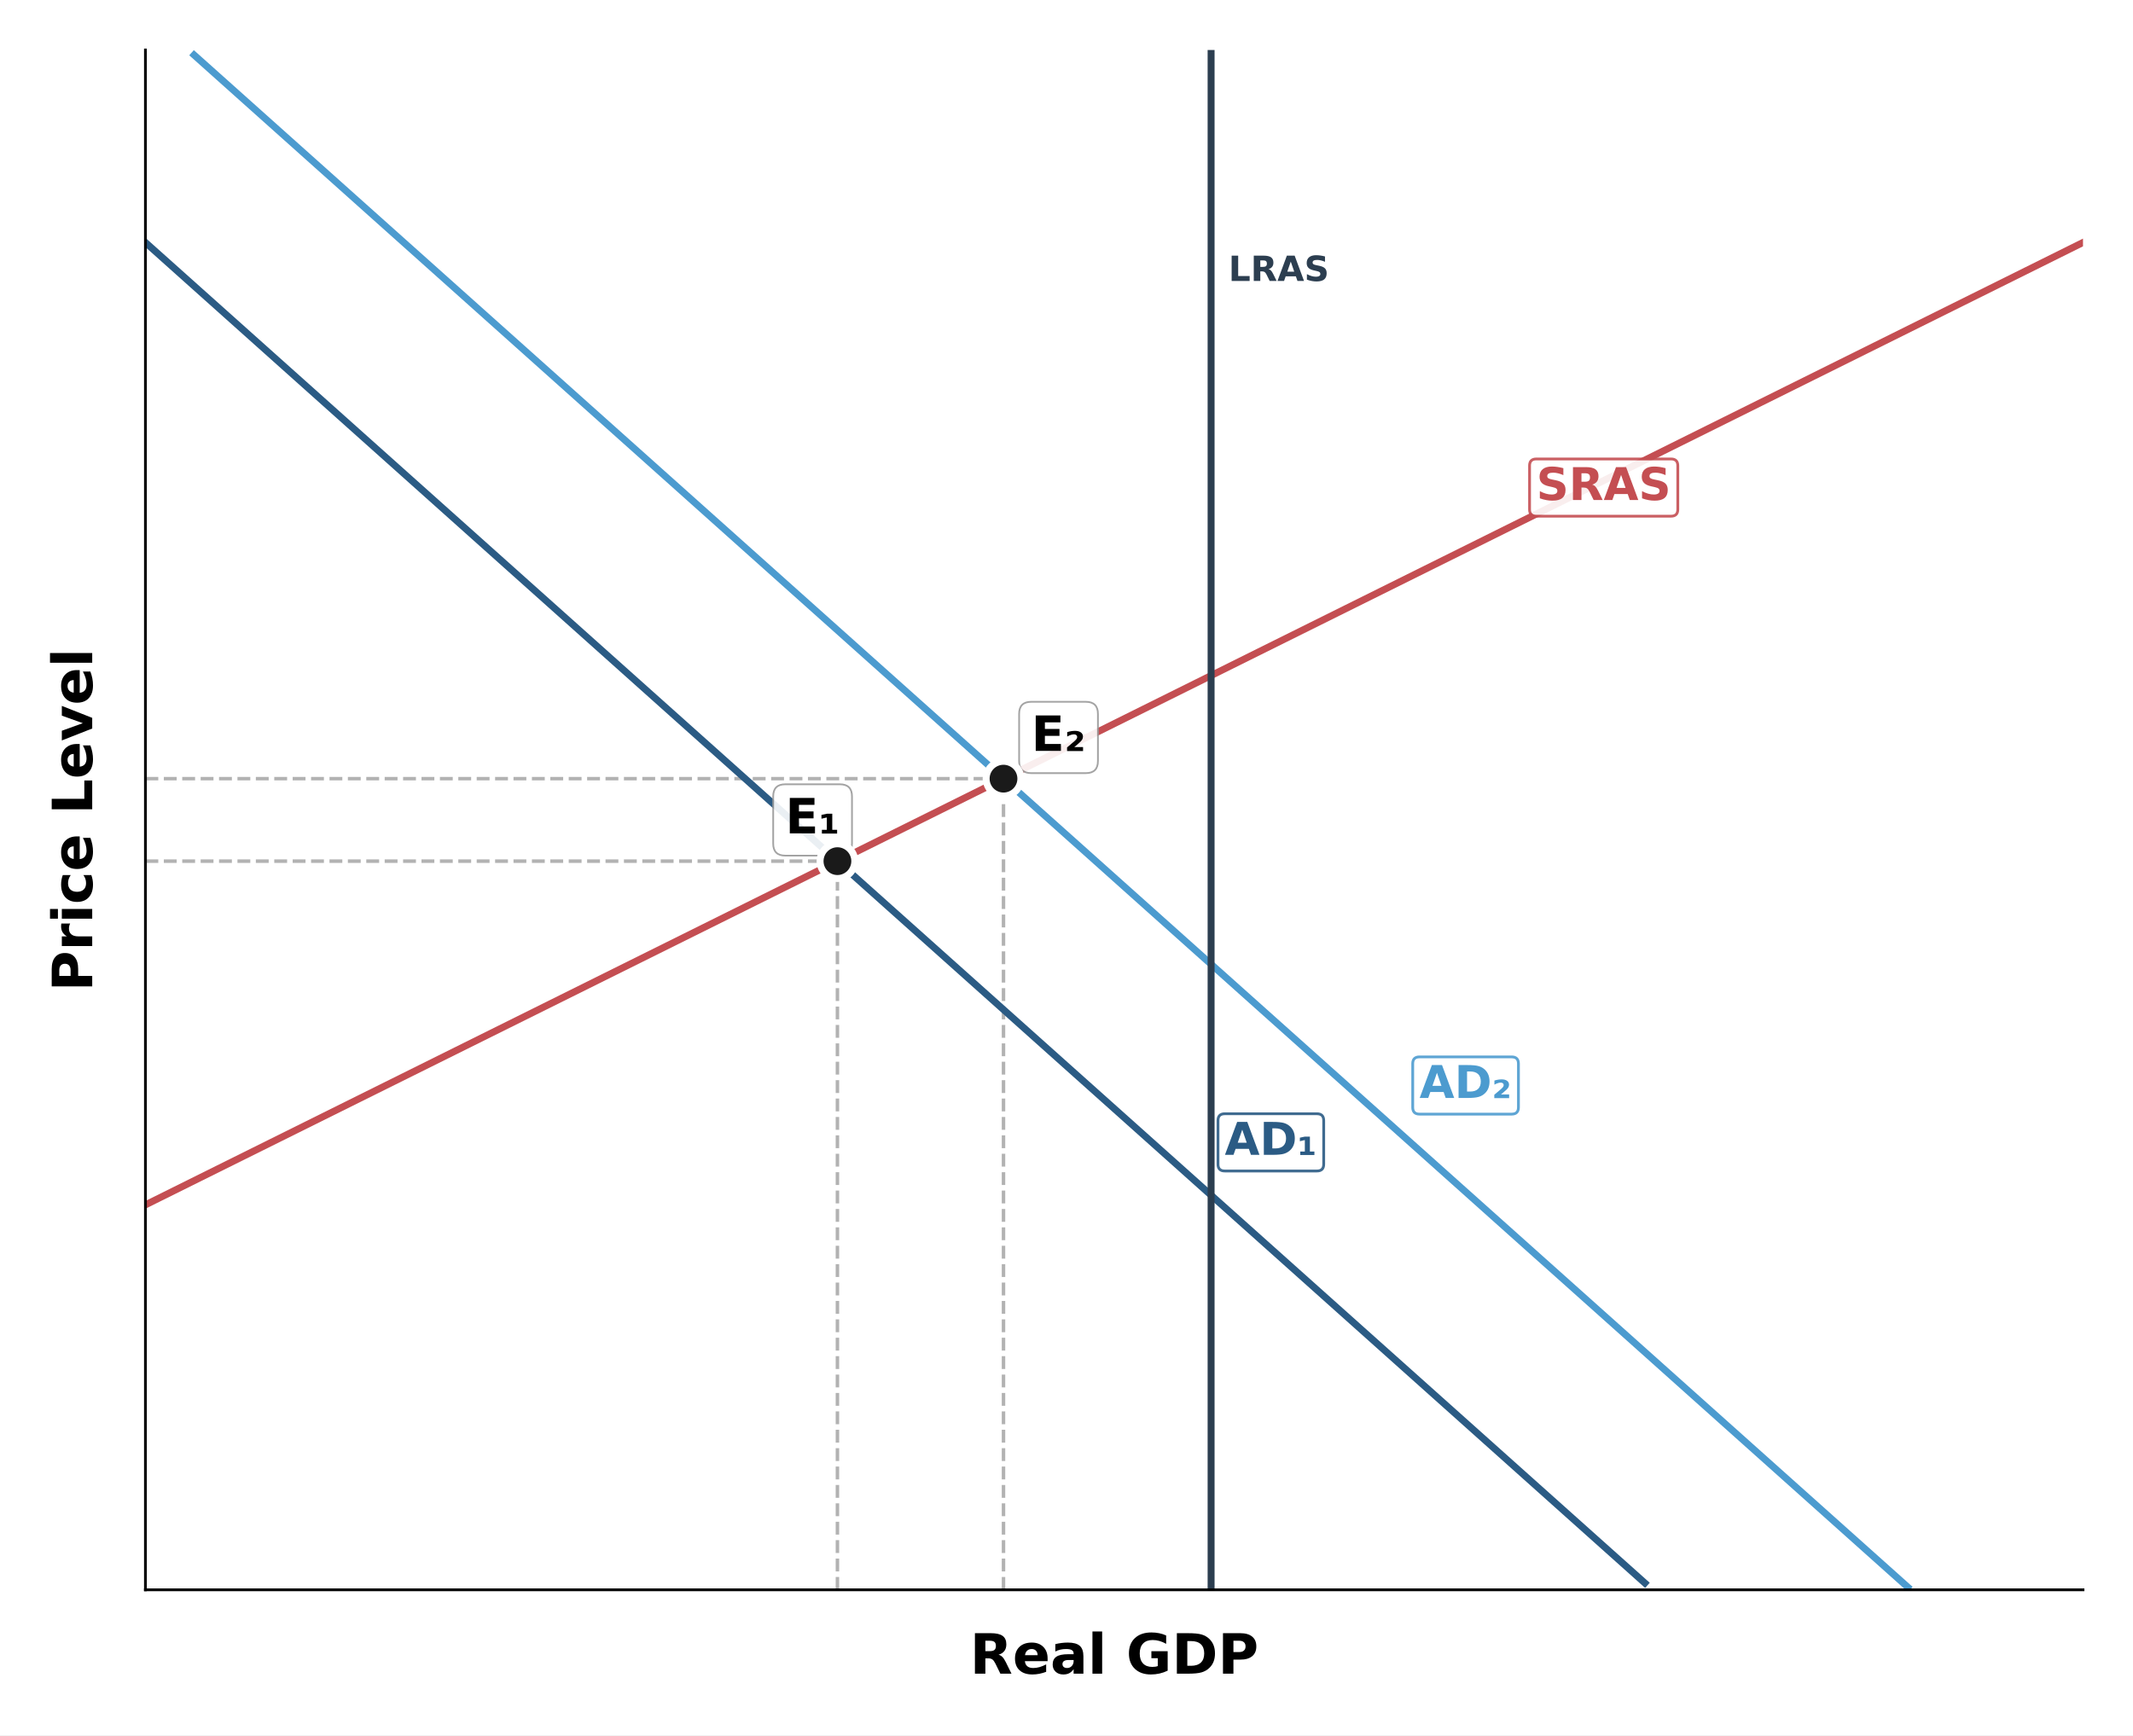
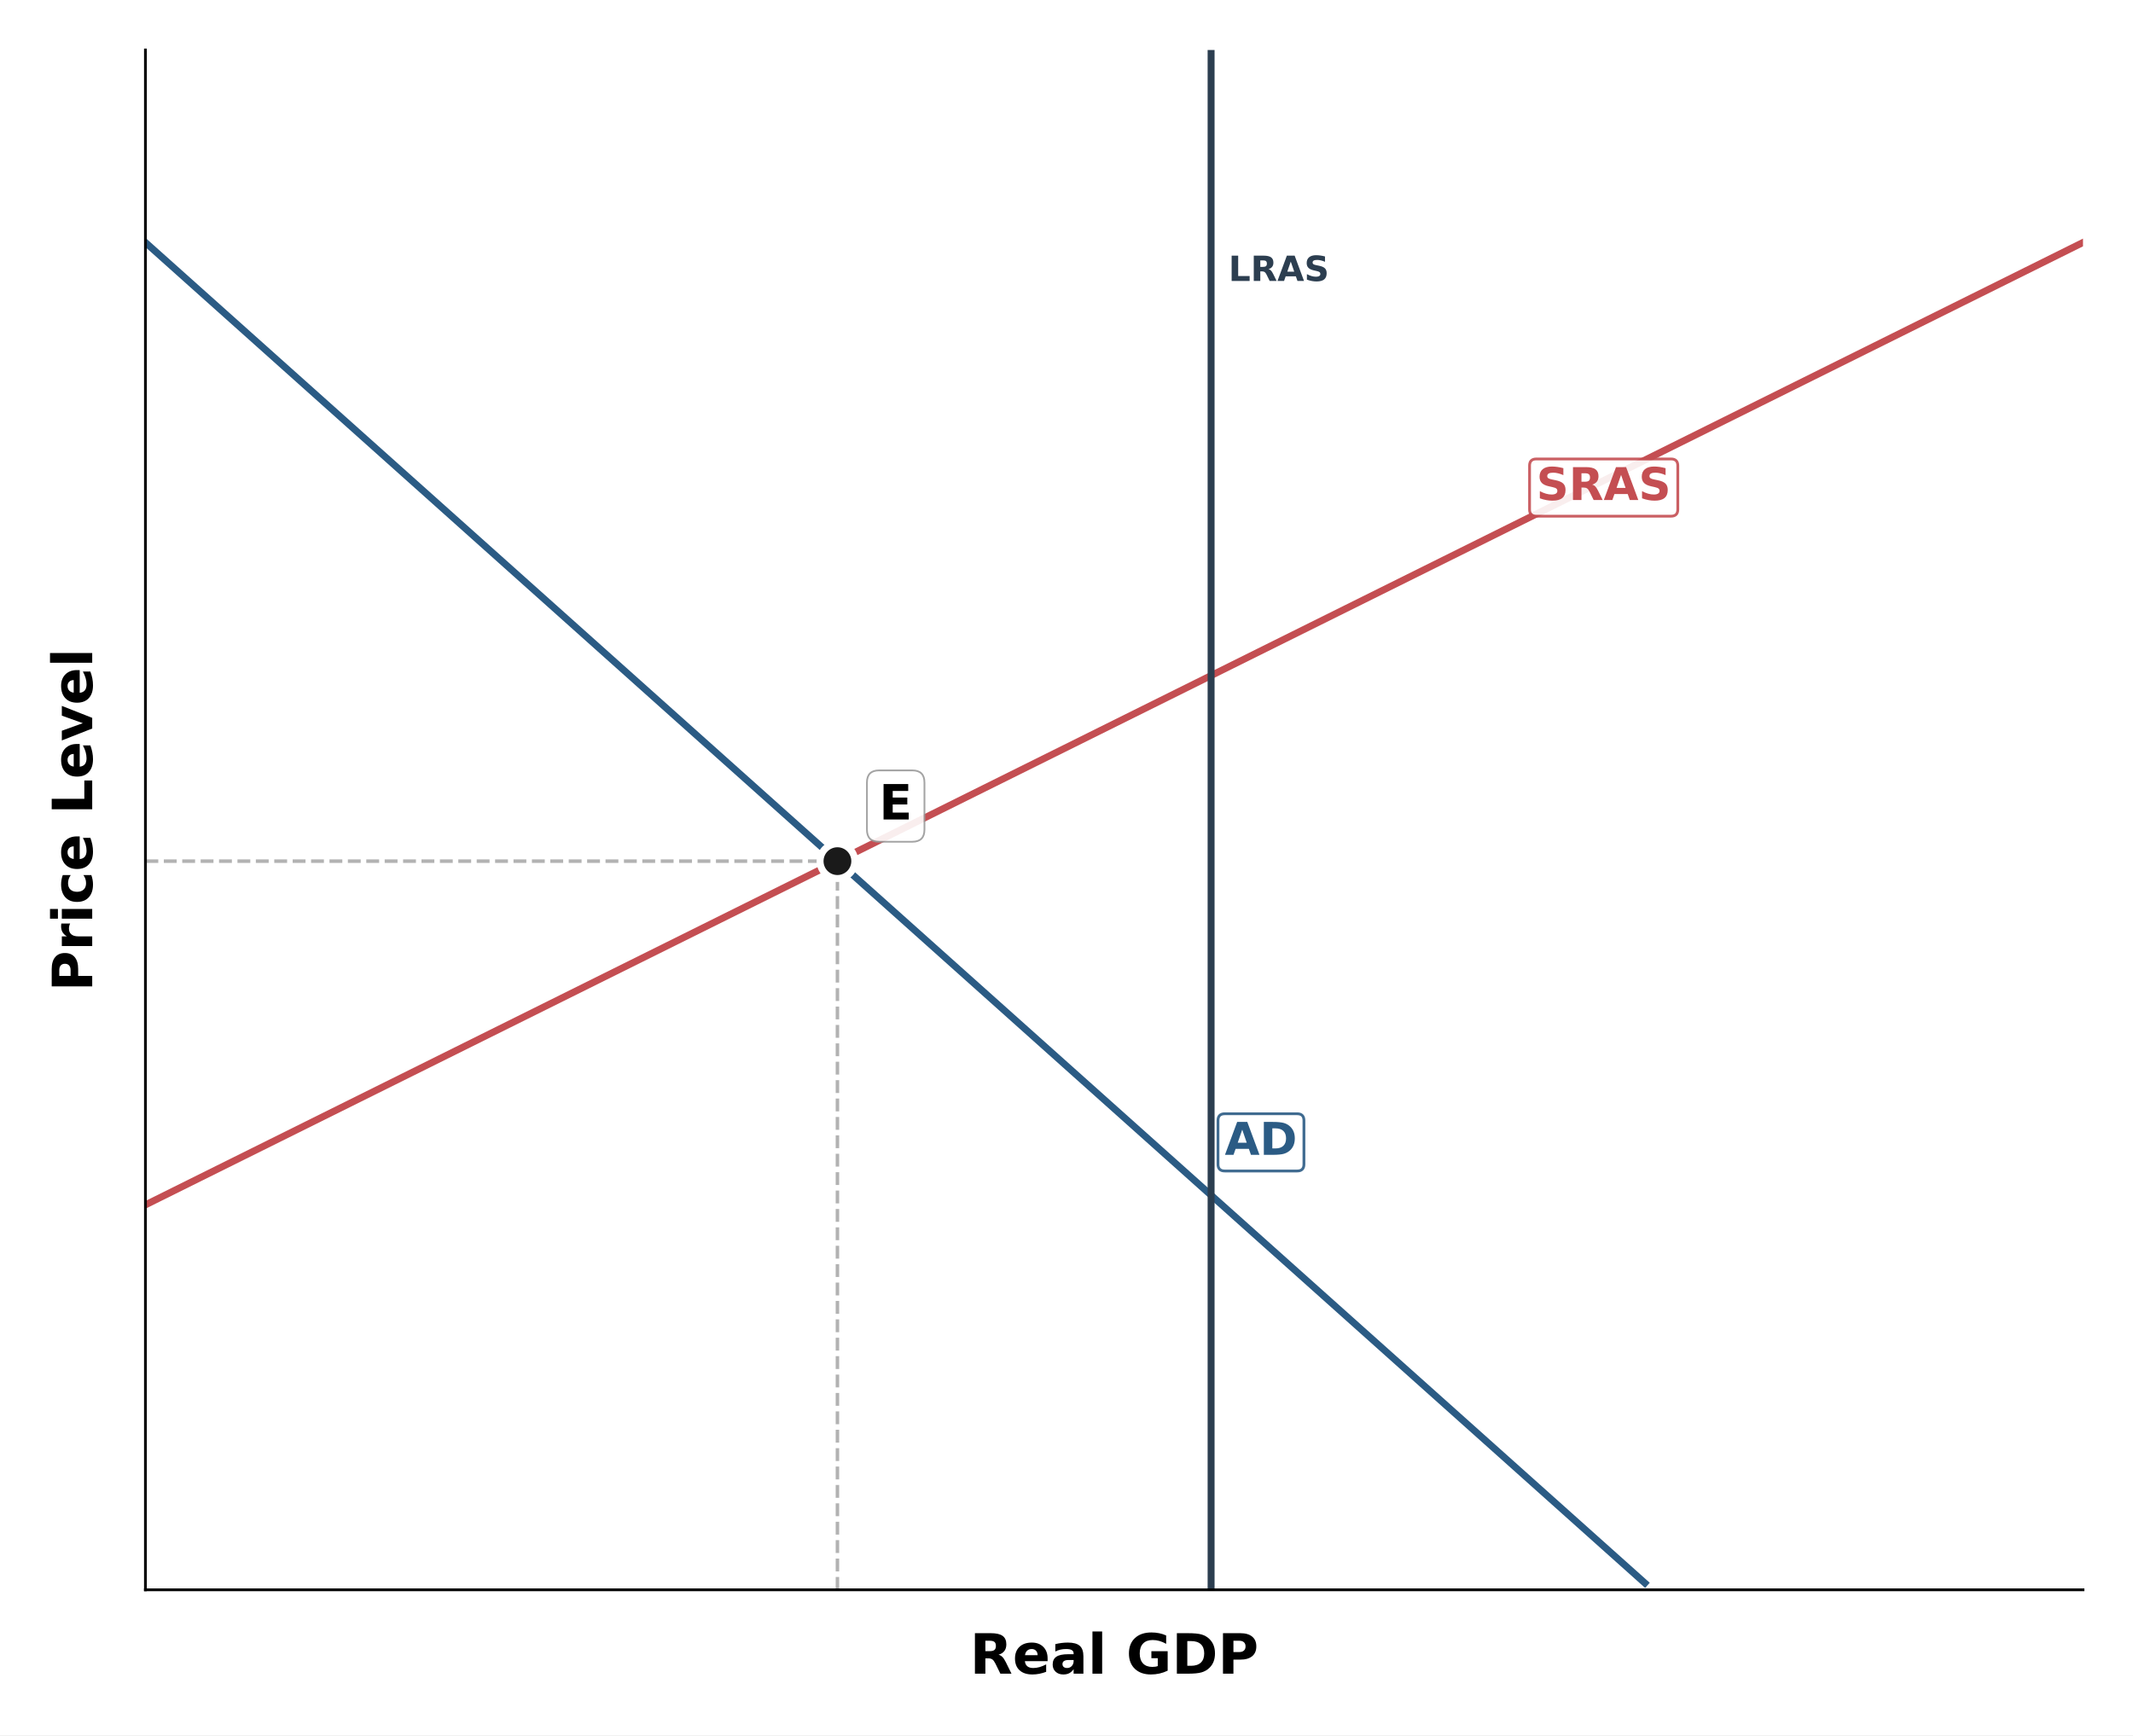
<svg xmlns="http://www.w3.org/2000/svg" xmlns:xlink="http://www.w3.org/1999/xlink" width="614.285pt" height="499.805pt" viewBox="0 0 614.285 499.805" version="1.1">
  <defs>
    <style type="text/css">*{stroke-linejoin: round; stroke-linecap: butt}</style>
  </defs>
  <g id="figure_1">
    <g id="patch_1">
      <path d="M 0 499.805  L 614.285 499.805  L 614.285 0  L 0 0  z " style="fill: #ffffff" />
    </g>
    <g id="axes_1">
      <g id="patch_2">
        <path d="M 41.885 457.92  L 599.885 457.92  L 599.885 14.4  L 41.885 14.4  z " style="fill: #ffffff" />
      </g>
      <g id="line2d_1">
-         <path d="M 241.171 457.92  L 241.171 248.04  " clip-path="url(#pbabc974518)" style="fill: none; stroke-dasharray: 3.7,1.6; stroke-dashoffset: 0; stroke: #666666; stroke-opacity: 0.5" />
+         <path d="M 241.171 457.92  L 241.171 248.04  " clip-path="url(#p98aa6a4ec1)" style="fill: none; stroke-dasharray: 3.7,1.6; stroke-dashoffset: 0; stroke: #666666; stroke-opacity: 0.5" />
      </g>
      <g id="line2d_2">
-         <path d="M 41.885 248.04  L 241.171 248.04  " clip-path="url(#pbabc974518)" style="fill: none; stroke-dasharray: 3.7,1.6; stroke-dashoffset: 0; stroke: #666666; stroke-opacity: 0.5" />
-       </g>
-       <g id="line2d_3">
-         <path d="M 288.999 457.92  L 288.999 224.28  " clip-path="url(#pbabc974518)" style="fill: none; stroke-dasharray: 3.7,1.6; stroke-dashoffset: 0; stroke: #666666; stroke-opacity: 0.5" />
-       </g>
-       <g id="line2d_4">
-         <path d="M 41.885 224.28  L 288.999 224.28  " clip-path="url(#pbabc974518)" style="fill: none; stroke-dasharray: 3.7,1.6; stroke-dashoffset: 0; stroke: #666666; stroke-opacity: 0.5" />
+         <path d="M 41.885 248.04  L 241.171 248.04  " clip-path="url(#p98aa6a4ec1)" style="fill: none; stroke-dasharray: 3.7,1.6; stroke-dashoffset: 0; stroke: #666666; stroke-opacity: 0.5" />
      </g>
      <g id="matplotlib.axis_1">
        <g id="xtick_1" />
        <g id="xtick_2" />
        <g id="xtick_3" />
        <g id="xtick_4" />
        <g id="xtick_5" />
        <g id="xtick_6" />
        <g id="text_1">
          <g transform="translate(279.3012 482.0775) scale(0.16 -0.16)">
            <defs>
              <path id="DejaVuSans-Bold-52" d="M 2297 2597  Q 2675 2597 2839 2737  Q 3003 2878 3003 3200  Q 3003 3519 2839 3656  Q 2675 3794 2297 3794  L 1791 3794  L 1791 2597  L 2297 2597  z M 1791 1766  L 1791 0  L 588 0  L 588 4666  L 2425 4666  Q 3347 4666 3776 4356  Q 4206 4047 4206 3378  Q 4206 2916 3982 2619  Q 3759 2322 3309 2181  Q 3556 2125 3751 1926  Q 3947 1728 4147 1325  L 4800 0  L 3519 0  L 2950 1159  Q 2778 1509 2601 1637  Q 2425 1766 2131 1766  L 1791 1766  z " transform="scale(0.015625)" />
              <path id="DejaVuSans-Bold-65" d="M 4031 1759  L 4031 1441  L 1416 1441  Q 1456 1047 1700 850  Q 1944 653 2381 653  Q 2734 653 3104 758  Q 3475 863 3866 1075  L 3866 213  Q 3469 63 3072 -14  Q 2675 -91 2278 -91  Q 1328 -91 801 392  Q 275 875 275 1747  Q 275 2603 792 3093  Q 1309 3584 2216 3584  Q 3041 3584 3536 3087  Q 4031 2591 4031 1759  z M 2881 2131  Q 2881 2450 2695 2645  Q 2509 2841 2209 2841  Q 1884 2841 1681 2658  Q 1478 2475 1428 2131  L 2881 2131  z " transform="scale(0.015625)" />
              <path id="DejaVuSans-Bold-61" d="M 2106 1575  Q 1756 1575 1579 1456  Q 1403 1338 1403 1106  Q 1403 894 1545 773  Q 1688 653 1941 653  Q 2256 653 2472 879  Q 2688 1106 2688 1447  L 2688 1575  L 2106 1575  z M 3816 1997  L 3816 0  L 2688 0  L 2688 519  Q 2463 200 2181 54  Q 1900 -91 1497 -91  Q 953 -91 614 226  Q 275 544 275 1050  Q 275 1666 698 1953  Q 1122 2241 2028 2241  L 2688 2241  L 2688 2328  Q 2688 2594 2478 2717  Q 2269 2841 1825 2841  Q 1466 2841 1156 2769  Q 847 2697 581 2553  L 581 3406  Q 941 3494 1303 3539  Q 1666 3584 2028 3584  Q 2975 3584 3395 3211  Q 3816 2838 3816 1997  z " transform="scale(0.015625)" />
              <path id="DejaVuSans-Bold-6c" d="M 538 4863  L 1656 4863  L 1656 0  L 538 0  L 538 4863  z " transform="scale(0.015625)" />
              <path id="DejaVuSans-Bold-20" transform="scale(0.015625)" />
              <path id="DejaVuSans-Bold-47" d="M 4781 347  Q 4331 128 3847 18  Q 3363 -91 2847 -91  Q 1681 -91 1000 561  Q 319 1213 319 2328  Q 319 3456 1012 4103  Q 1706 4750 2913 4750  Q 3378 4750 3804 4662  Q 4231 4575 4609 4403  L 4609 3438  Q 4219 3659 3833 3768  Q 3447 3878 3059 3878  Q 2341 3878 1952 3476  Q 1563 3075 1563 2328  Q 1563 1588 1938 1184  Q 2313 781 3003 781  Q 3191 781 3352 804  Q 3513 828 3641 878  L 3641 1784  L 2906 1784  L 2906 2591  L 4781 2591  L 4781 347  z " transform="scale(0.015625)" />
              <path id="DejaVuSans-Bold-44" d="M 1791 3756  L 1791 909  L 2222 909  Q 2959 909 3348 1275  Q 3738 1641 3738 2338  Q 3738 3031 3350 3393  Q 2963 3756 2222 3756  L 1791 3756  z M 588 4666  L 1856 4666  Q 2919 4666 3439 4514  Q 3959 4363 4331 4000  Q 4659 3684 4818 3271  Q 4978 2859 4978 2338  Q 4978 1809 4818 1395  Q 4659 981 4331 666  Q 3956 303 3431 151  Q 2906 0 1856 0  L 588 0  L 588 4666  z " transform="scale(0.015625)" />
              <path id="DejaVuSans-Bold-50" d="M 588 4666  L 2584 4666  Q 3475 4666 3951 4270  Q 4428 3875 4428 3144  Q 4428 2409 3951 2014  Q 3475 1619 2584 1619  L 1791 1619  L 1791 0  L 588 0  L 588 4666  z M 1791 3794  L 1791 2491  L 2456 2491  Q 2806 2491 2997 2661  Q 3188 2831 3188 3144  Q 3188 3456 2997 3625  Q 2806 3794 2456 3794  L 1791 3794  z " transform="scale(0.015625)" />
            </defs>
            <use xlink:href="#DejaVuSans-Bold-52" />
            <use xlink:href="#DejaVuSans-Bold-65" x="77.002" />
            <use xlink:href="#DejaVuSans-Bold-61" x="144.824" />
            <use xlink:href="#DejaVuSans-Bold-6c" x="212.305" />
            <use xlink:href="#DejaVuSans-Bold-20" x="246.582" />
            <use xlink:href="#DejaVuSans-Bold-47" x="281.396" />
            <use xlink:href="#DejaVuSans-Bold-44" x="363.477" />
            <use xlink:href="#DejaVuSans-Bold-50" x="446.484" />
          </g>
        </g>
      </g>
      <g id="matplotlib.axis_2">
        <g id="ytick_1" />
        <g id="ytick_2" />
        <g id="ytick_3" />
        <g id="ytick_4" />
        <g id="ytick_5" />
        <g id="ytick_6" />
        <g id="ytick_7" />
        <g id="ytick_8" />
        <g id="ytick_9" />
        <g id="text_2">
          <g transform="translate(26.5575 285.5725) rotate(-90) scale(0.16 -0.16)">
            <defs>
              <path id="DejaVuSans-Bold-72" d="M 3138 2547  Q 2991 2616 2845 2648  Q 2700 2681 2553 2681  Q 2122 2681 1889 2404  Q 1656 2128 1656 1613  L 1656 0  L 538 0  L 538 3500  L 1656 3500  L 1656 2925  Q 1872 3269 2151 3426  Q 2431 3584 2822 3584  Q 2878 3584 2943 3579  Q 3009 3575 3134 3559  L 3138 2547  z " transform="scale(0.015625)" />
              <path id="DejaVuSans-Bold-69" d="M 538 3500  L 1656 3500  L 1656 0  L 538 0  L 538 3500  z M 538 4863  L 1656 4863  L 1656 3950  L 538 3950  L 538 4863  z " transform="scale(0.015625)" />
              <path id="DejaVuSans-Bold-63" d="M 3366 3391  L 3366 2478  Q 3138 2634 2908 2709  Q 2678 2784 2431 2784  Q 1963 2784 1702 2511  Q 1441 2238 1441 1747  Q 1441 1256 1702 982  Q 1963 709 2431 709  Q 2694 709 2930 787  Q 3166 866 3366 1019  L 3366 103  Q 3103 6 2833 -42  Q 2563 -91 2291 -91  Q 1344 -91 809 395  Q 275 881 275 1747  Q 275 2613 809 3098  Q 1344 3584 2291 3584  Q 2566 3584 2833 3536  Q 3100 3488 3366 3391  z " transform="scale(0.015625)" />
              <path id="DejaVuSans-Bold-4c" d="M 588 4666  L 1791 4666  L 1791 909  L 3903 909  L 3903 0  L 588 0  L 588 4666  z " transform="scale(0.015625)" />
              <path id="DejaVuSans-Bold-76" d="M 97 3500  L 1216 3500  L 2088 1081  L 2956 3500  L 4078 3500  L 2700 0  L 1472 0  L 97 3500  z " transform="scale(0.015625)" />
            </defs>
            <use xlink:href="#DejaVuSans-Bold-50" />
            <use xlink:href="#DejaVuSans-Bold-72" x="73.291" />
            <use xlink:href="#DejaVuSans-Bold-69" x="122.607" />
            <use xlink:href="#DejaVuSans-Bold-63" x="156.885" />
            <use xlink:href="#DejaVuSans-Bold-65" x="216.162" />
            <use xlink:href="#DejaVuSans-Bold-20" x="283.984" />
            <use xlink:href="#DejaVuSans-Bold-4c" x="318.799" />
            <use xlink:href="#DejaVuSans-Bold-65" x="382.52" />
            <use xlink:href="#DejaVuSans-Bold-76" x="450.342" />
            <use xlink:href="#DejaVuSans-Bold-65" x="515.527" />
            <use xlink:href="#DejaVuSans-Bold-6c" x="583.35" />
          </g>
        </g>
      </g>
+       <g id="line2d_3">
+         <path d="M 41.885 69.84  L 473.704 455.97  L 473.704 455.97  " clip-path="url(#p98aa6a4ec1)" style="fill: none; stroke: #2b5b84; stroke-width: 2; stroke-linecap: square" />
+       </g>
+       <g id="line2d_4">
+         <path d="M 41.885 347.04  L 599.885 69.84  L 599.885 69.84  " clip-path="url(#p98aa6a4ec1)" style="fill: none; stroke: #c44e52; stroke-width: 2; stroke-linecap: square" />
+       </g>
      <g id="line2d_5">
-         <path d="M 41.885 69.84  L 473.704 455.97  L 473.704 455.97  " clip-path="url(#pbabc974518)" style="fill: none; stroke: #2b5b84; stroke-width: 2; stroke-linecap: square" />
-       </g>
-       <g id="line2d_6">
-         <path d="M 55.905 15.849  L 549.413 457.14  L 549.413 457.14  " clip-path="url(#pbabc974518)" style="fill: none; stroke: #4c9bcf; stroke-width: 2; stroke-linecap: square" />
-       </g>
-       <g id="line2d_7">
-         <path d="M 41.885 347.04  L 599.885 69.84  L 599.885 69.84  " clip-path="url(#pbabc974518)" style="fill: none; stroke: #c44e52; stroke-width: 2; stroke-linecap: square" />
-       </g>
-       <g id="line2d_8">
-         <path d="M 348.785 457.92  L 348.785 14.4  " clip-path="url(#pbabc974518)" style="fill: none; stroke: #2c3e50; stroke-width: 2; stroke-linecap: square" />
+         <path d="M 348.785 457.92  L 348.785 14.4  " clip-path="url(#p98aa6a4ec1)" style="fill: none; stroke: #2c3e50; stroke-width: 2; stroke-linecap: square" />
      </g>
      <g id="patch_3">
        <path d="M 41.885 457.92  L 41.885 14.4  " style="fill: none; stroke: #000000; stroke-width: 0.8; stroke-linejoin: miter; stroke-linecap: square" />
      </g>
      <g id="patch_4">
        <path d="M 41.885 457.92  L 599.885 457.92  " style="fill: none; stroke: #000000; stroke-width: 0.8; stroke-linejoin: miter; stroke-linecap: square" />
      </g>
      <g id="text_3">
        <g id="patch_5">
-           <path d="M 352.719 337.286  L 379.266 337.286  Q 381.216 337.286 381.216 335.336  L 381.216 322.754  Q 381.216 320.804 379.266 320.804  L 352.719 320.804  Q 350.769 320.804 350.769 322.754  L 350.769 335.336  Q 350.769 337.286 352.719 337.286  z " style="fill: #ffffff; opacity: 0.9; stroke: #2b5b84; stroke-width: 0.8; stroke-linejoin: miter" />
+           <path d="M 352.719 337.286  L 373.572 337.286  Q 375.522 337.286 375.522 335.336  L 375.522 322.754  Q 375.522 320.804 373.572 320.804  L 352.719 320.804  Q 350.769 320.804 350.769 322.754  L 350.769 335.336  Q 350.769 337.286 352.719 337.286  z " style="fill: #ffffff; opacity: 0.9; stroke: #2b5b84; stroke-width: 0.8; stroke-linejoin: miter" />
        </g>
        <g style="fill: #2b5b84" transform="translate(352.7192 332.6324) scale(0.13 -0.13)">
          <defs>
            <path id="DejaVuSans-Bold-41" d="M 3419 850  L 1538 850  L 1241 0  L 31 0  L 1759 4666  L 3194 4666  L 4922 0  L 3713 0  L 3419 850  z M 1838 1716  L 3116 1716  L 2478 3572  L 1838 1716  z " transform="scale(0.015625)" />
-             <path id="DejaVuSans-Bold-2081" d="M 441 466  L 1088 466  L 1088 2094  L 384 1932  L 384 2432  L 1100 2585  L 1806 2585  L 1806 466  L 2444 466  L 2444 -24  L 441 -24  L 441 466  z " transform="scale(0.015625)" />
          </defs>
          <use xlink:href="#DejaVuSans-Bold-41" />
          <use xlink:href="#DejaVuSans-Bold-44" x="77.393" />
-           <use xlink:href="#DejaVuSans-Bold-2081" x="160.4" />
        </g>
      </g>
      <g id="text_4">
        <g id="patch_6">
-           <path d="M 408.8 320.905  L 435.346 320.905  Q 437.296 320.905 437.296 318.955  L 437.296 306.373  Q 437.296 304.423 435.346 304.423  L 408.8 304.423  Q 406.85 304.423 406.85 306.373  L 406.85 318.955  Q 406.85 320.905 408.8 320.905  z " style="fill: #ffffff; opacity: 0.9; stroke: #4c9bcf; stroke-width: 0.8; stroke-linejoin: miter" />
-         </g>
-         <g style="fill: #4c9bcf" transform="translate(408.7996 316.2511) scale(0.13 -0.13)">
-           <defs>
-             <path id="DejaVuSans-Bold-2082" d="M 1288 501  L 2444 501  L 2444 -24  L 341 -24  L 341 454  L 1319 1285  Q 1509 1451 1590 1576  Q 1672 1701 1672 1826  Q 1672 1982 1558 2079  Q 1444 2176 1259 2176  Q 1066 2176 844 2105  Q 622 2035 359 1888  L 359 2469  Q 631 2554 886 2596  Q 1141 2638 1375 2638  Q 1869 2638 2150 2436  Q 2431 2235 2431 1888  Q 2431 1663 2320 1474  Q 2209 1285 1894 1016  L 1288 501  z " transform="scale(0.015625)" />
-           </defs>
-           <use xlink:href="#DejaVuSans-Bold-41" />
-           <use xlink:href="#DejaVuSans-Bold-44" x="77.393" />
-           <use xlink:href="#DejaVuSans-Bold-2082" x="160.4" />
-         </g>
-       </g>
-       <g id="text_5">
-         <g id="patch_7">
          <path d="M 442.448 148.679  L 481.243 148.679  Q 483.193 148.679 483.193 146.729  L 483.193 134.147  Q 483.193 132.197 481.243 132.197  L 442.448 132.197  Q 440.498 132.197 440.498 134.147  L 440.498 146.729  Q 440.498 148.679 442.448 148.679  z " style="fill: #ffffff; opacity: 0.9; stroke: #c44e52; stroke-width: 0.8; stroke-linejoin: miter" />
        </g>
        <g style="fill: #c44e52" transform="translate(442.4478 144.0249) scale(0.13 -0.13)">
          <defs>
            <path id="DejaVuSans-Bold-53" d="M 3834 4519  L 3834 3531  Q 3450 3703 3084 3790  Q 2719 3878 2394 3878  Q 1963 3878 1756 3759  Q 1550 3641 1550 3391  Q 1550 3203 1689 3098  Q 1828 2994 2194 2919  L 2706 2816  Q 3484 2659 3812 2340  Q 4141 2022 4141 1434  Q 4141 663 3683 286  Q 3225 -91 2284 -91  Q 1841 -91 1394 -6  Q 947 78 500 244  L 500 1259  Q 947 1022 1364 901  Q 1781 781 2169 781  Q 2563 781 2772 912  Q 2981 1044 2981 1288  Q 2981 1506 2839 1625  Q 2697 1744 2272 1838  L 1806 1941  Q 1106 2091 782 2419  Q 459 2747 459 3303  Q 459 4000 909 4375  Q 1359 4750 2203 4750  Q 2588 4750 2994 4692  Q 3400 4634 3834 4519  z " transform="scale(0.015625)" />
          </defs>
          <use xlink:href="#DejaVuSans-Bold-53" />
          <use xlink:href="#DejaVuSans-Bold-52" x="72.021" />
          <use xlink:href="#DejaVuSans-Bold-41" x="149.023" />
          <use xlink:href="#DejaVuSans-Bold-53" x="226.416" />
        </g>
      </g>
-       <g id="text_6">
+       <g id="text_5">
        <g style="fill: #2c3e50" transform="translate(353.785 80.928) scale(0.1 -0.1)">
          <use xlink:href="#DejaVuSans-Bold-4c" />
          <use xlink:href="#DejaVuSans-Bold-52" x="63.721" />
          <use xlink:href="#DejaVuSans-Bold-41" x="140.723" />
          <use xlink:href="#DejaVuSans-Bold-53" x="218.115" />
        </g>
      </g>
-       <g id="text_7">
-         <g id="patch_8">
-           <path d="M 226.171 246.452  L 241.866 246.452  Q 245.366 246.452 245.366 242.952  L 245.366 229.402  Q 245.366 225.902 241.866 225.902  L 226.171 225.902  Q 222.671 225.902 222.671 229.402  L 222.671 242.952  Q 222.671 246.452 226.171 246.452  z " style="fill: #ffffff; opacity: 0.9; stroke: #999999; stroke-width: 0.5; stroke-linejoin: miter" />
+       <g id="text_6">
+         <g id="patch_7">
+           <path d="M 253.171 242.452  L 262.734 242.452  Q 266.234 242.452 266.234 238.952  L 266.234 225.402  Q 266.234 221.902 262.734 221.902  L 253.171 221.902  Q 249.671 221.902 249.671 225.402  L 249.671 238.952  Q 249.671 242.452 253.171 242.452  z " style="fill: #ffffff; opacity: 0.9; stroke: #999999; stroke-width: 0.5; stroke-linejoin: miter" />
        </g>
-         <g transform="translate(226.1707 240.04) scale(0.14 -0.14)">
+         <g transform="translate(253.1707 236.04) scale(0.14 -0.14)">
          <defs>
            <path id="DejaVuSans-Bold-45" d="M 588 4666  L 3834 4666  L 3834 3756  L 1791 3756  L 1791 2888  L 3713 2888  L 3713 1978  L 1791 1978  L 1791 909  L 3903 909  L 3903 0  L 588 0  L 588 4666  z " transform="scale(0.015625)" />
          </defs>
          <use xlink:href="#DejaVuSans-Bold-45" />
-           <use xlink:href="#DejaVuSans-Bold-2081" x="68.311" />
        </g>
      </g>
-       <g id="text_8">
-         <g id="patch_9">
-           <path d="M 296.999 222.692  L 312.695 222.692  Q 316.195 222.692 316.195 219.192  L 316.195 205.642  Q 316.195 202.142 312.695 202.142  L 296.999 202.142  Q 293.499 202.142 293.499 205.642  L 293.499 219.192  Q 293.499 222.692 296.999 222.692  z " style="fill: #ffffff; opacity: 0.9; stroke: #999999; stroke-width: 0.5; stroke-linejoin: miter" />
-         </g>
-         <g transform="translate(296.9993 216.28) scale(0.14 -0.14)">
-           <use xlink:href="#DejaVuSans-Bold-45" />
-           <use xlink:href="#DejaVuSans-Bold-2082" x="68.311" />
-         </g>
-       </g>
-       <g id="line2d_9">
+       <g id="line2d_6">
        <defs>
-           <path id="m87af2ba8e7" d="M 0 5  C 1.326 5 2.598 4.473 3.536 3.536  C 4.473 2.598 5 1.326 5 0  C 5 -1.326 4.473 -2.598 3.536 -3.536  C 2.598 -4.473 1.326 -5 0 -5  C -1.326 -5 -2.598 -4.473 -3.536 -3.536  C -4.473 -2.598 -5 -1.326 -5 0  C -5 1.326 -4.473 2.598 -3.536 3.536  C -2.598 4.473 -1.326 5 0 5  z " style="stroke: #ffffff; stroke-width: 2" />
+           <path id="m33b00a38a6" d="M 0 5  C 1.326 5 2.598 4.473 3.536 3.536  C 4.473 2.598 5 1.326 5 0  C 5 -1.326 4.473 -2.598 3.536 -3.536  C 2.598 -4.473 1.326 -5 0 -5  C -1.326 -5 -2.598 -4.473 -3.536 -3.536  C -4.473 -2.598 -5 -1.326 -5 0  C -5 1.326 -4.473 2.598 -3.536 3.536  C -2.598 4.473 -1.326 5 0 5  z " style="stroke: #ffffff; stroke-width: 2" />
        </defs>
-         <g clip-path="url(#pbabc974518)">
-           <use xlink:href="#m87af2ba8e7" x="241.171" y="248.04" style="fill: #1a1a1a; stroke: #ffffff; stroke-width: 2" />
-         </g>
-       </g>
-       <g id="line2d_10">
-         <g clip-path="url(#pbabc974518)">
-           <use xlink:href="#m87af2ba8e7" x="288.999" y="224.28" style="fill: #1a1a1a; stroke: #ffffff; stroke-width: 2" />
+         <g clip-path="url(#p98aa6a4ec1)">
+           <use xlink:href="#m33b00a38a6" x="241.171" y="248.04" style="fill: #1a1a1a; stroke: #ffffff; stroke-width: 2" />
        </g>
      </g>
    </g>
  </g>
  <defs>
-     <clipPath id="pbabc974518">
+     <clipPath id="p98aa6a4ec1">
      <rect x="41.885" y="14.4" width="558" height="443.52" />
    </clipPath>
  </defs>
</svg>
